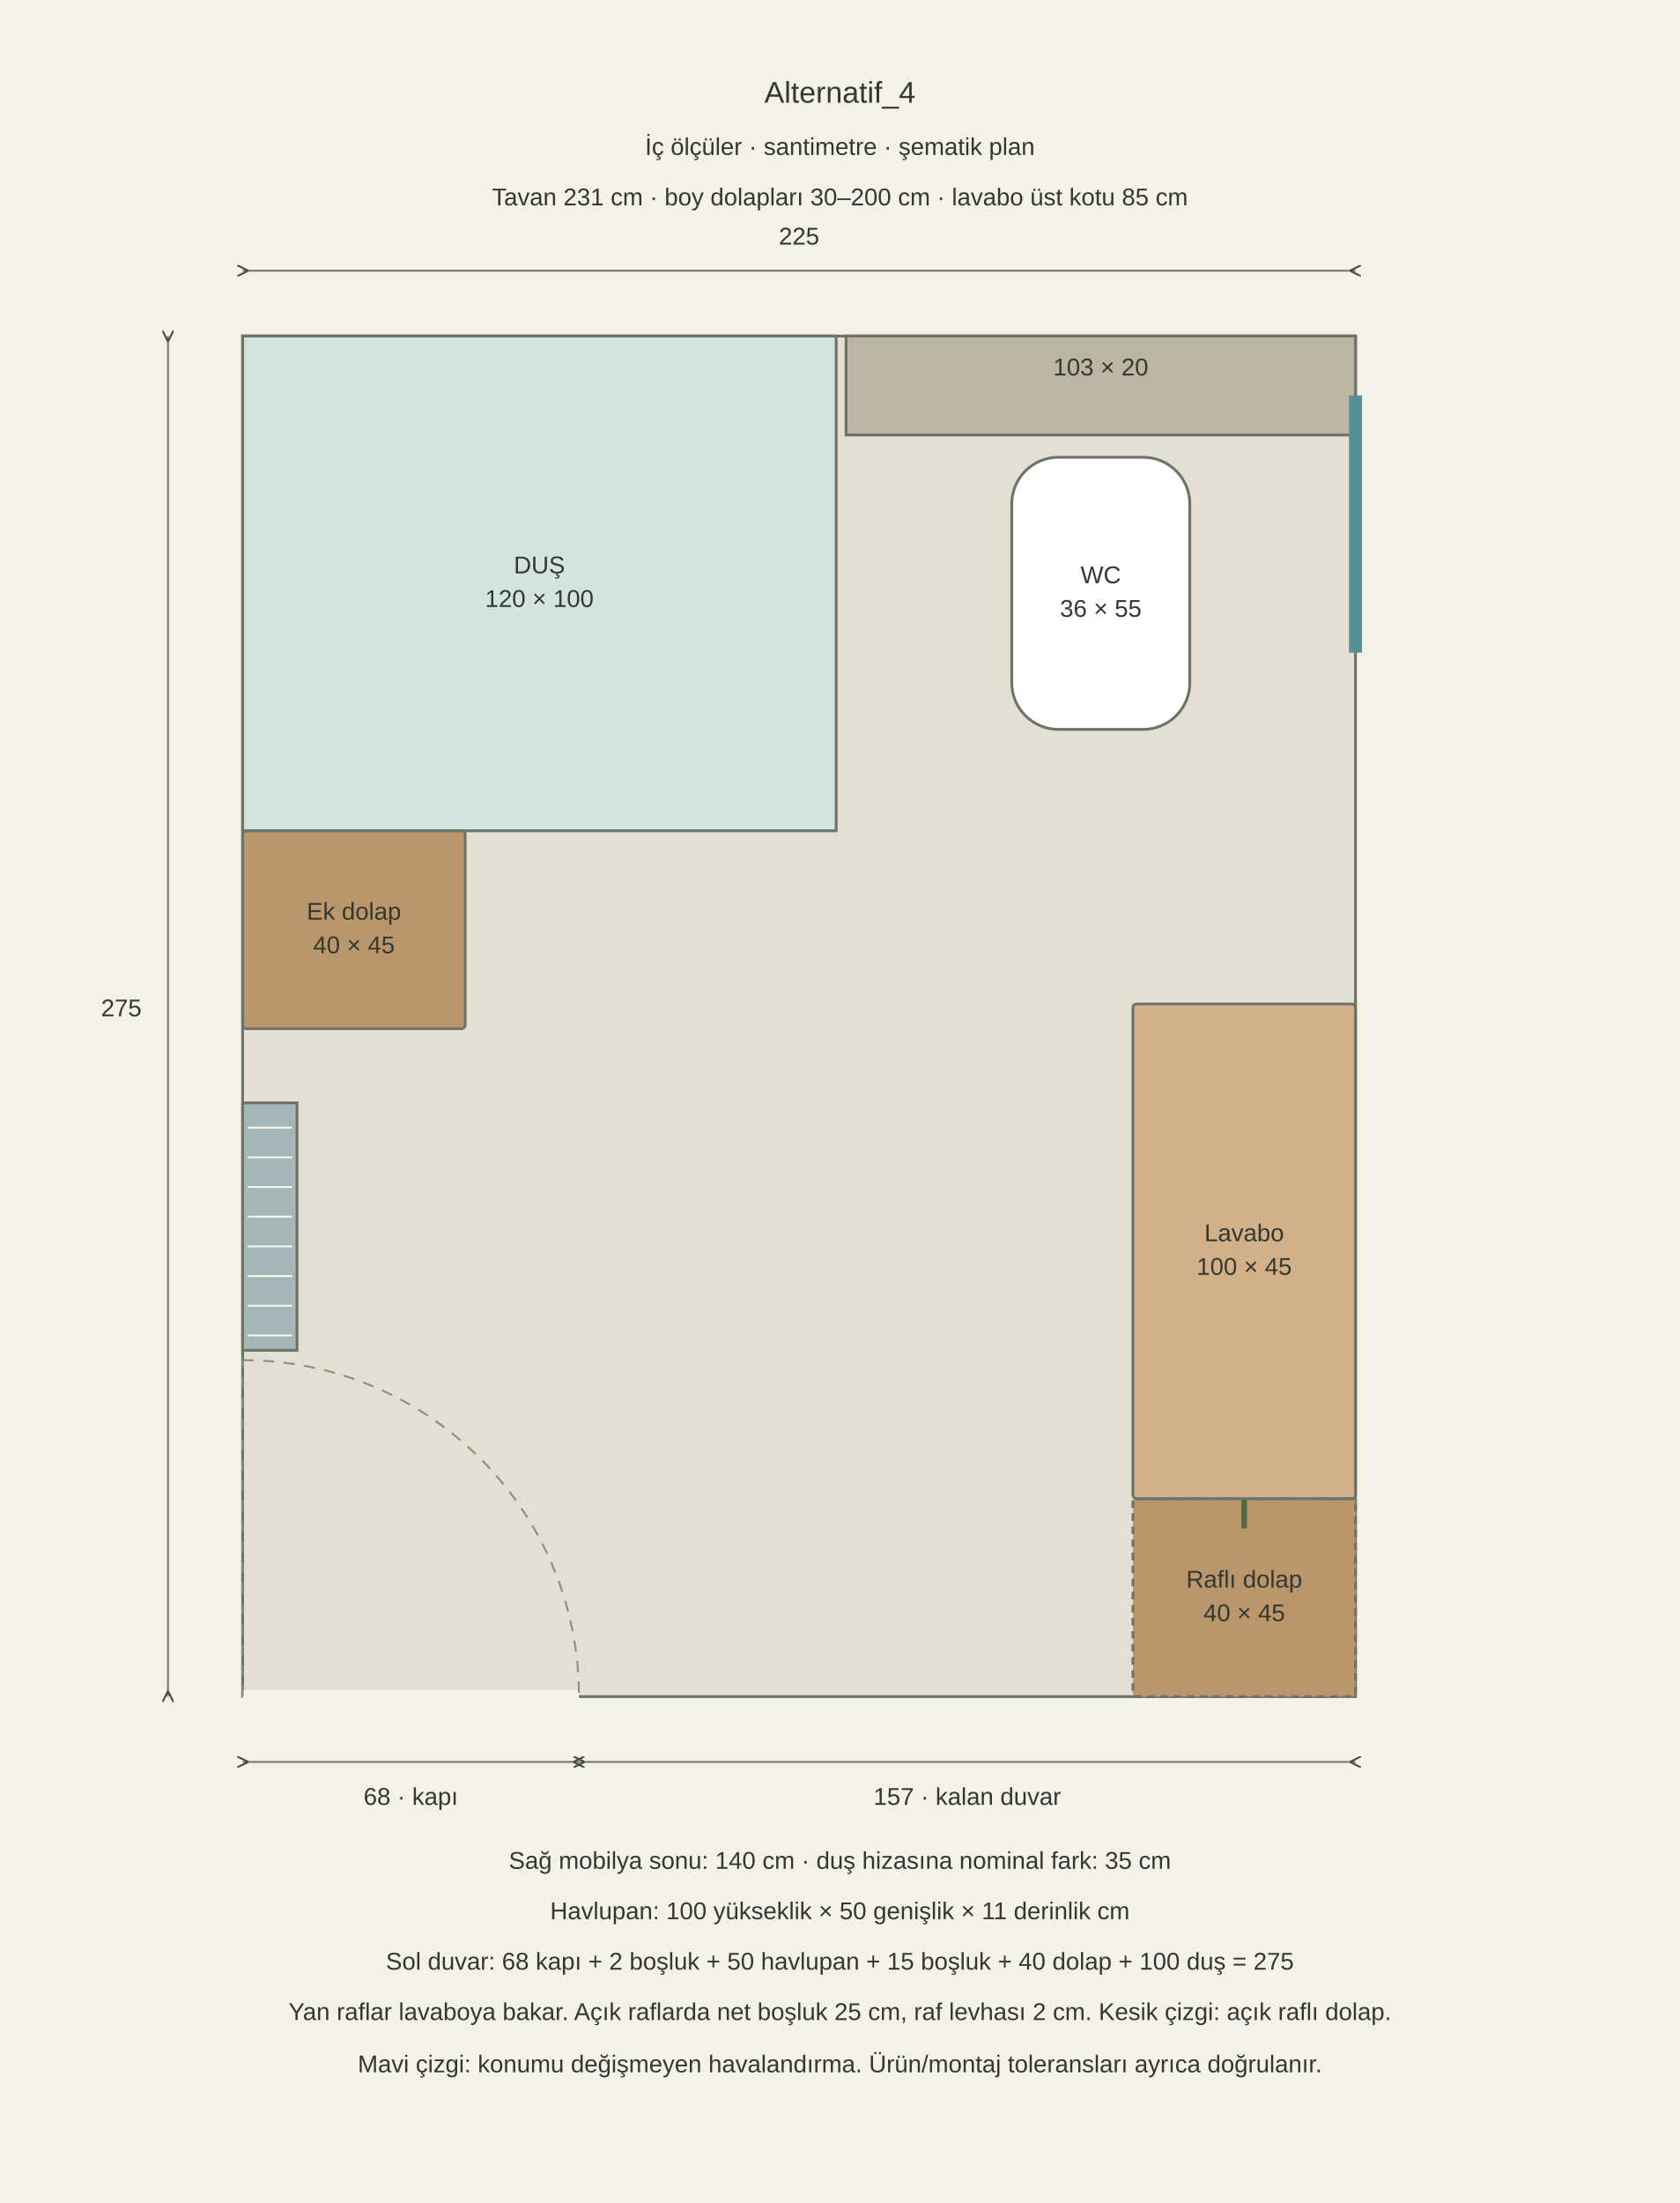
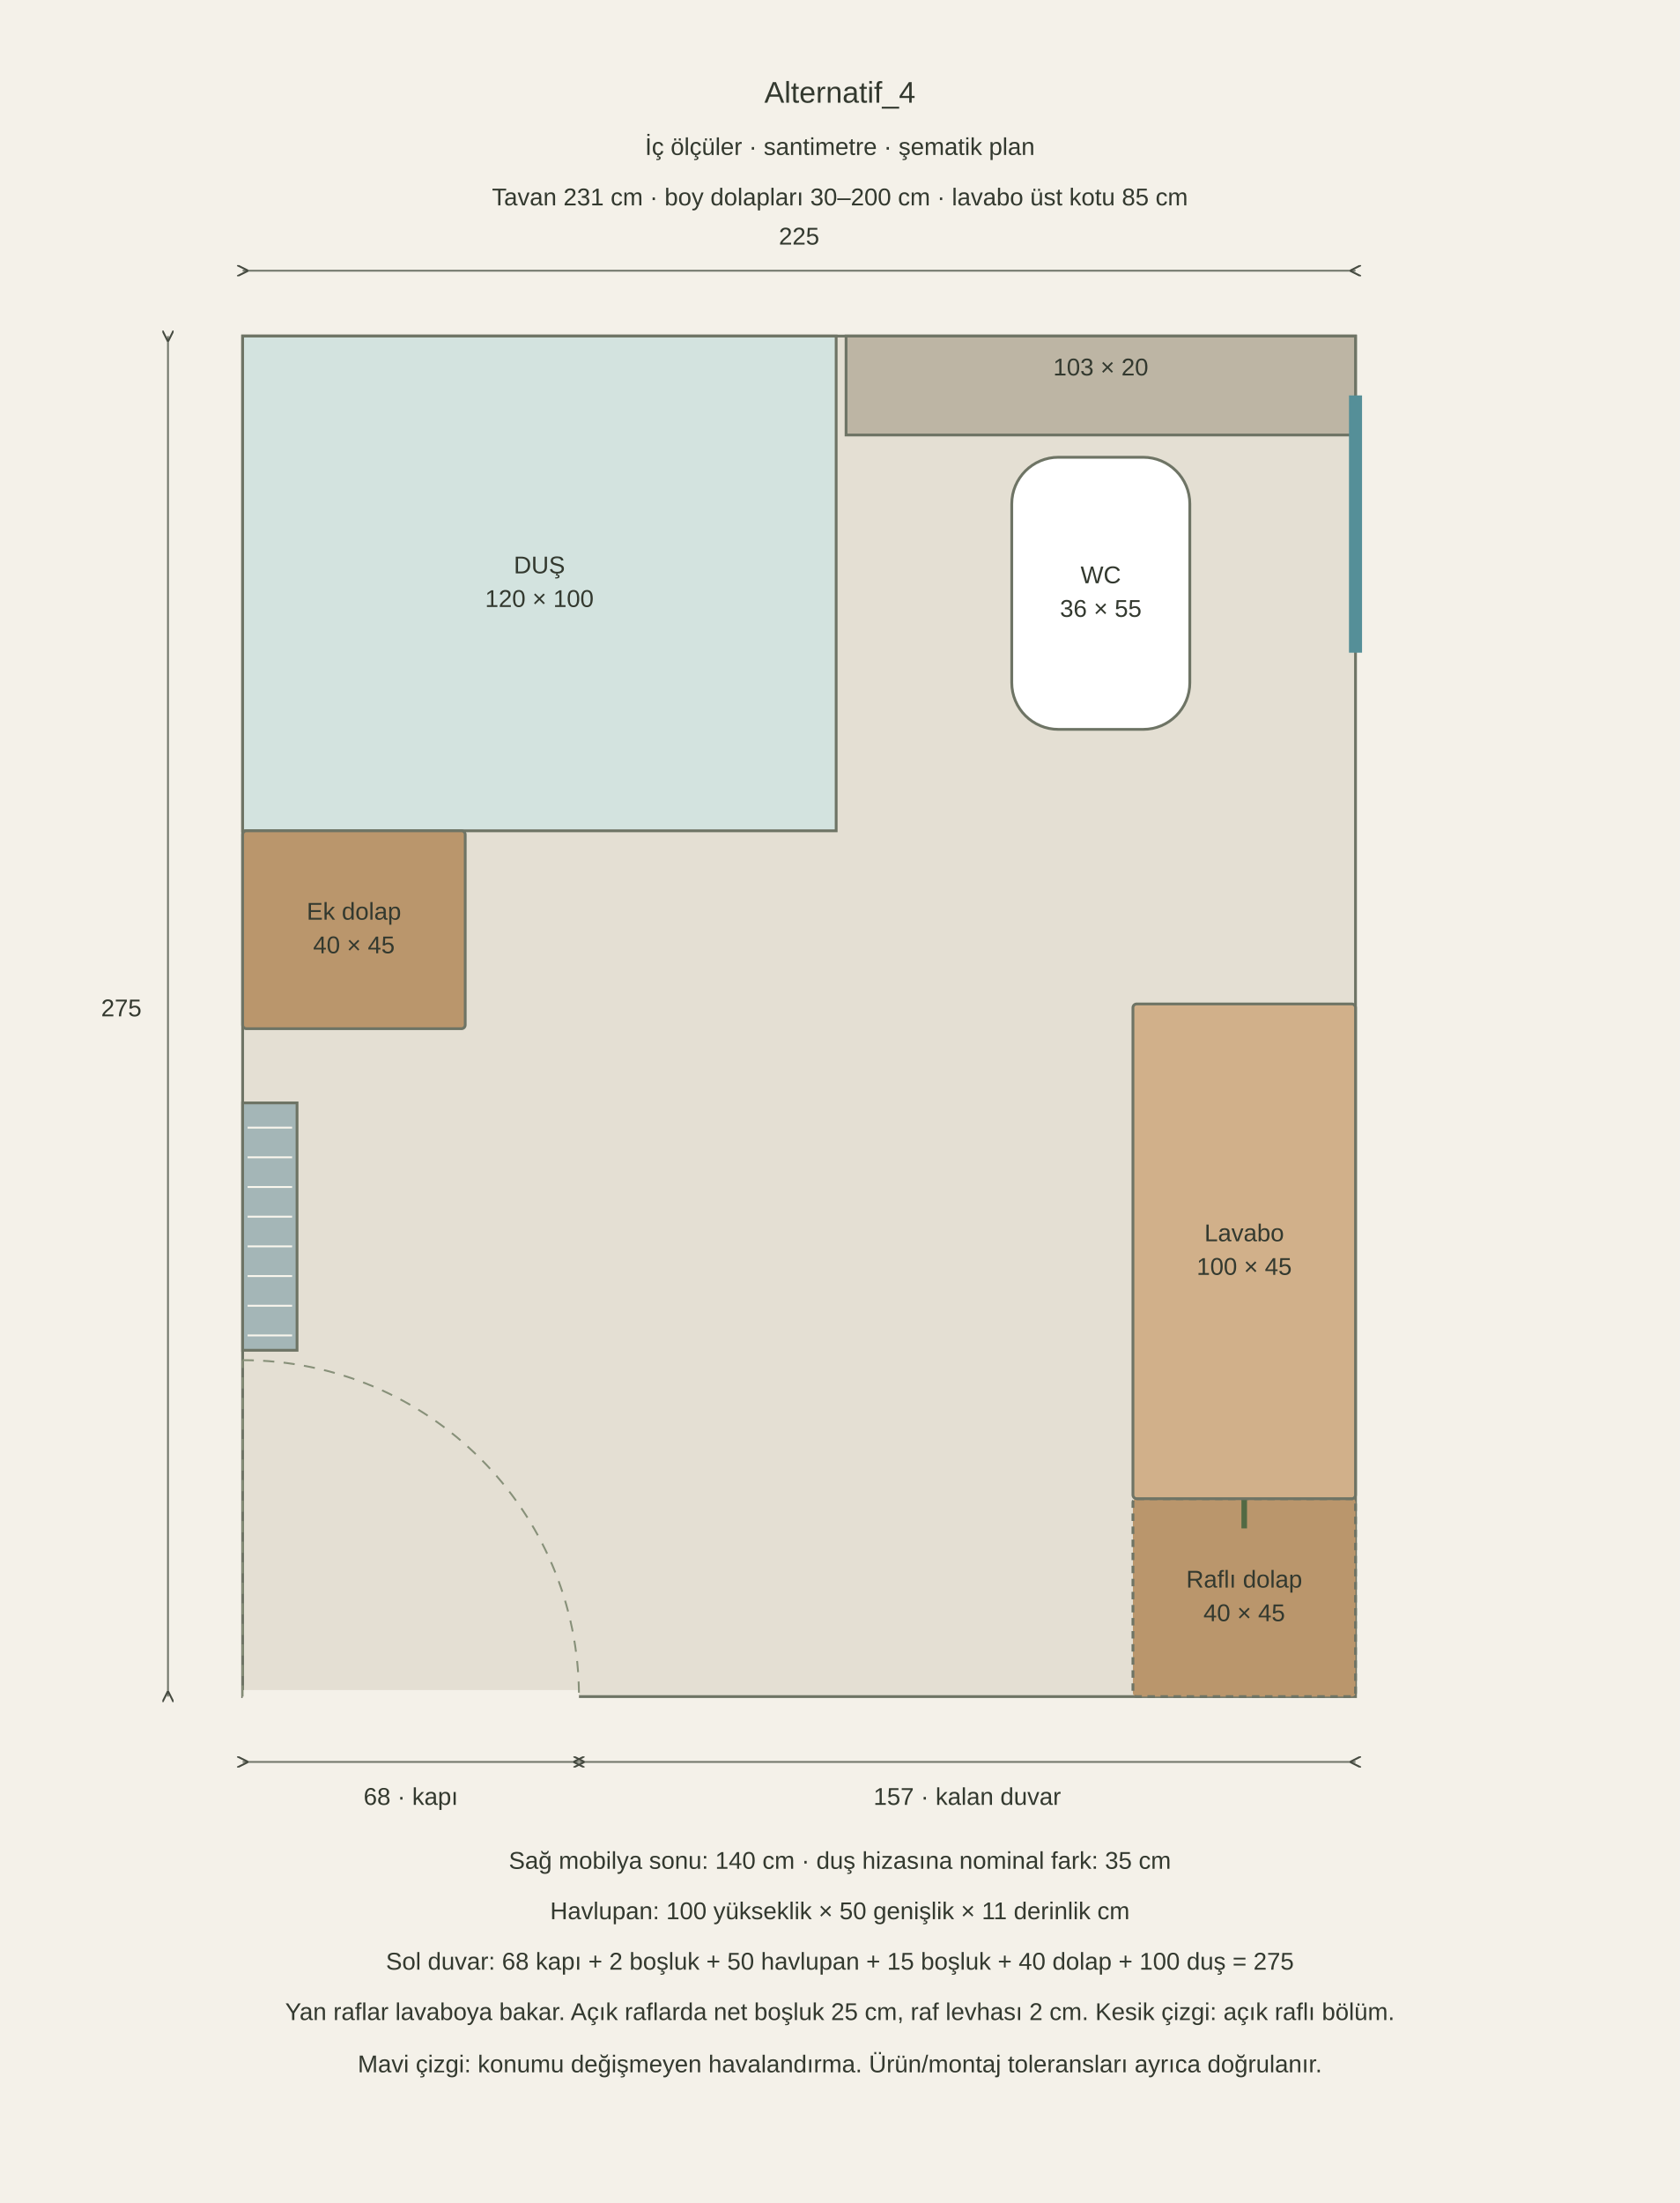
<svg xmlns="http://www.w3.org/2000/svg" width="900" height="1180" viewBox="0 0 900 1180">
  <defs>
    <marker id="arrow" markerWidth="6" markerHeight="6" refX="3" refY="3" orient="auto-start-reverse">
      <path d="M6 0L0 3L6 6" fill="none" stroke="#454a40" />
    </marker>
    <marker id="flow" markerWidth="6" markerHeight="6" refX="6" refY="3" orient="auto">
      <path d="M0 0L6 3L0 6" fill="#526943" />
    </marker>
  </defs>
  <style>text{font-family:Arial,sans-serif;fill:#33392f;font-size:16px}.small{font-size:13px}.dim{stroke:#74796d;stroke-width:1;marker-start:url(#arrow);marker-end:url(#arrow)}</style>
  <rect width="900" height="1180" fill="#f4f1e9" />
  <text x="450" y="55" text-anchor="middle" class="">Alternatif_4</text>
  <text x="450" y="83" text-anchor="middle" class="small">İç ölçüler · santimetre · şematik plan</text>
  <text x="450" y="110" text-anchor="middle" class="small">Tavan 231 cm · boy dolapları 30–200 cm · lavabo üst kotu 85 cm</text>
  <rect x="130.0" y="180.0" width="596.25" height="728.75" rx="0" fill="#e4dfd3" stroke="#6e7465" stroke-width="1.5" />
  <rect x="130.0" y="180.0" width="318.0" height="265.0" rx="0" fill="#d3e3df" stroke="#6e7465" stroke-width="1.5" />
  <text x="289.0" y="307.1" text-anchor="middle" class="small">DUŞ</text>
  <text x="289.0" y="325.1" text-anchor="middle" class="small">120 × 100</text>
  <rect x="453.3" y="180.0" width="272.95" height="53.0" rx="0" fill="#bdb5a4" stroke="#6e7465" stroke-width="1.5" />
  <text x="589.775" y="201.1" text-anchor="middle" class="small">103 × 20</text>
  <rect x="542.075" y="244.925" width="95.4" height="145.75" rx="25" fill="#fff" stroke="#6e7465" stroke-width="1.5" />
  <text x="589.775" y="312.4" text-anchor="middle" class="small">WC</text>
  <text x="589.775" y="330.4" text-anchor="middle" class="small">36 × 55</text>
  <rect x="607.0" y="802.75" width="119.25" height="106.0" rx="2" fill="#ba966c" stroke="#6e7465" stroke-width="1.5" stroke-dasharray="4 3" />
  <text x="666.625" y="850.35" text-anchor="middle" class="small">Raflı dolap</text>
  <text x="666.625" y="868.35" text-anchor="middle" class="small">40 × 45</text>
  <path d="M666.625,818.65V768.3" stroke="#526943" stroke-width="3" marker-end="url(#flow)" />
  <rect x="607.0" y="537.75" width="119.25" height="265.0" rx="2" fill="#d1b08a" stroke="#6e7465" stroke-width="1.5" />
  <text x="666.625" y="664.85" text-anchor="middle" class="small">Lavabo</text>
  <text x="666.625" y="682.85" text-anchor="middle" class="small">100 × 45</text>
  <rect x="130.0" y="590.75" width="29.15" height="132.5" rx="0" fill="#a4b6b7" stroke="#6e7465" stroke-width="1.5" />
  <path d="M132.65,715.3H156.5" stroke="#f9f6ed" />
  <path d="M132.65,699.4H156.5" stroke="#f9f6ed" />
  <path d="M132.65,683.5H156.5" stroke="#f9f6ed" />
  <path d="M132.65,667.6H156.5" stroke="#f9f6ed" />
  <path d="M132.65,651.7H156.5" stroke="#f9f6ed" />
  <path d="M132.65,635.8H156.5" stroke="#f9f6ed" />
  <path d="M132.65,619.9H156.5" stroke="#f9f6ed" />
  <path d="M132.65,604.0H156.5" stroke="#f9f6ed" />
  <rect x="130.0" y="445.0" width="119.25" height="106.0" rx="2" fill="#ba966c" stroke="#6e7465" stroke-width="1.5" />
  <text x="189.625" y="492.6" text-anchor="middle" class="small">Ek dolap</text>
  <text x="189.625" y="510.6" text-anchor="middle" class="small">40 × 45</text>
  <path d="M130.0,908.75H310.2" stroke="#f4f1e9" stroke-width="7" />
  <path d="M130.0,908.75V728.55 M130.0,728.55 A180.2,180.2 0 0 1 310.2,908.75" stroke="#879079" stroke-dasharray="6 5" fill="none" />
  <path d="M130.0,145.0L726.25,145.0" class="dim" />
  <text x="428.125" y="131.0" text-anchor="middle" class="small">225</text>
  <path d="M90.0,908.75L90.0,180.0" class="dim" />
  <text x="65.0" y="544.375" text-anchor="middle" class="small">275</text>
  <path d="M130.0,943.75L310.2,943.75" class="dim" />
  <text x="220.1" y="966.75" text-anchor="middle" class="small">68 · kapı</text>
  <path d="M310.2,943.75L726.25,943.75" class="dim" />
  <text x="518.225" y="966.75" text-anchor="middle" class="small">157 · kalan duvar</text>
  <path d="M726.25,349.6V211.8" stroke="#558f98" stroke-width="7" />
  <text x="450" y="1001" text-anchor="middle" class="small">Sağ mobilya sonu: 140 cm · duş hizasına nominal fark: 35 cm</text>
  <text x="450" y="1028" text-anchor="middle" class="small">Havlupan: 100 yükseklik × 50 genişlik × 11 derinlik cm</text>
  <text x="450" y="1055" text-anchor="middle" class="small">Sol duvar: 68 kapı + 2 boşluk + 50 havlupan + 15 boşluk + 40 dolap + 100 duş = 275</text>
-   <text x="450" y="1082" text-anchor="middle" class="small">Yan raflar lavaboya bakar. Açık raflarda net boşluk 25 cm, raf levhası 2 cm. Kesik çizgi: açık raflı dolap.</text>
+   <text x="450" y="1082" text-anchor="middle" class="small">Yan raflar lavaboya bakar. Açık raflarda net boşluk 25 cm, raf levhası 2 cm. Kesik çizgi: açık raflı bölüm.</text>
  <text x="450" y="1110" text-anchor="middle" class="small">Mavi çizgi: konumu değişmeyen havalandırma. Ürün/montaj toleransları ayrıca doğrulanır.</text>
</svg>
